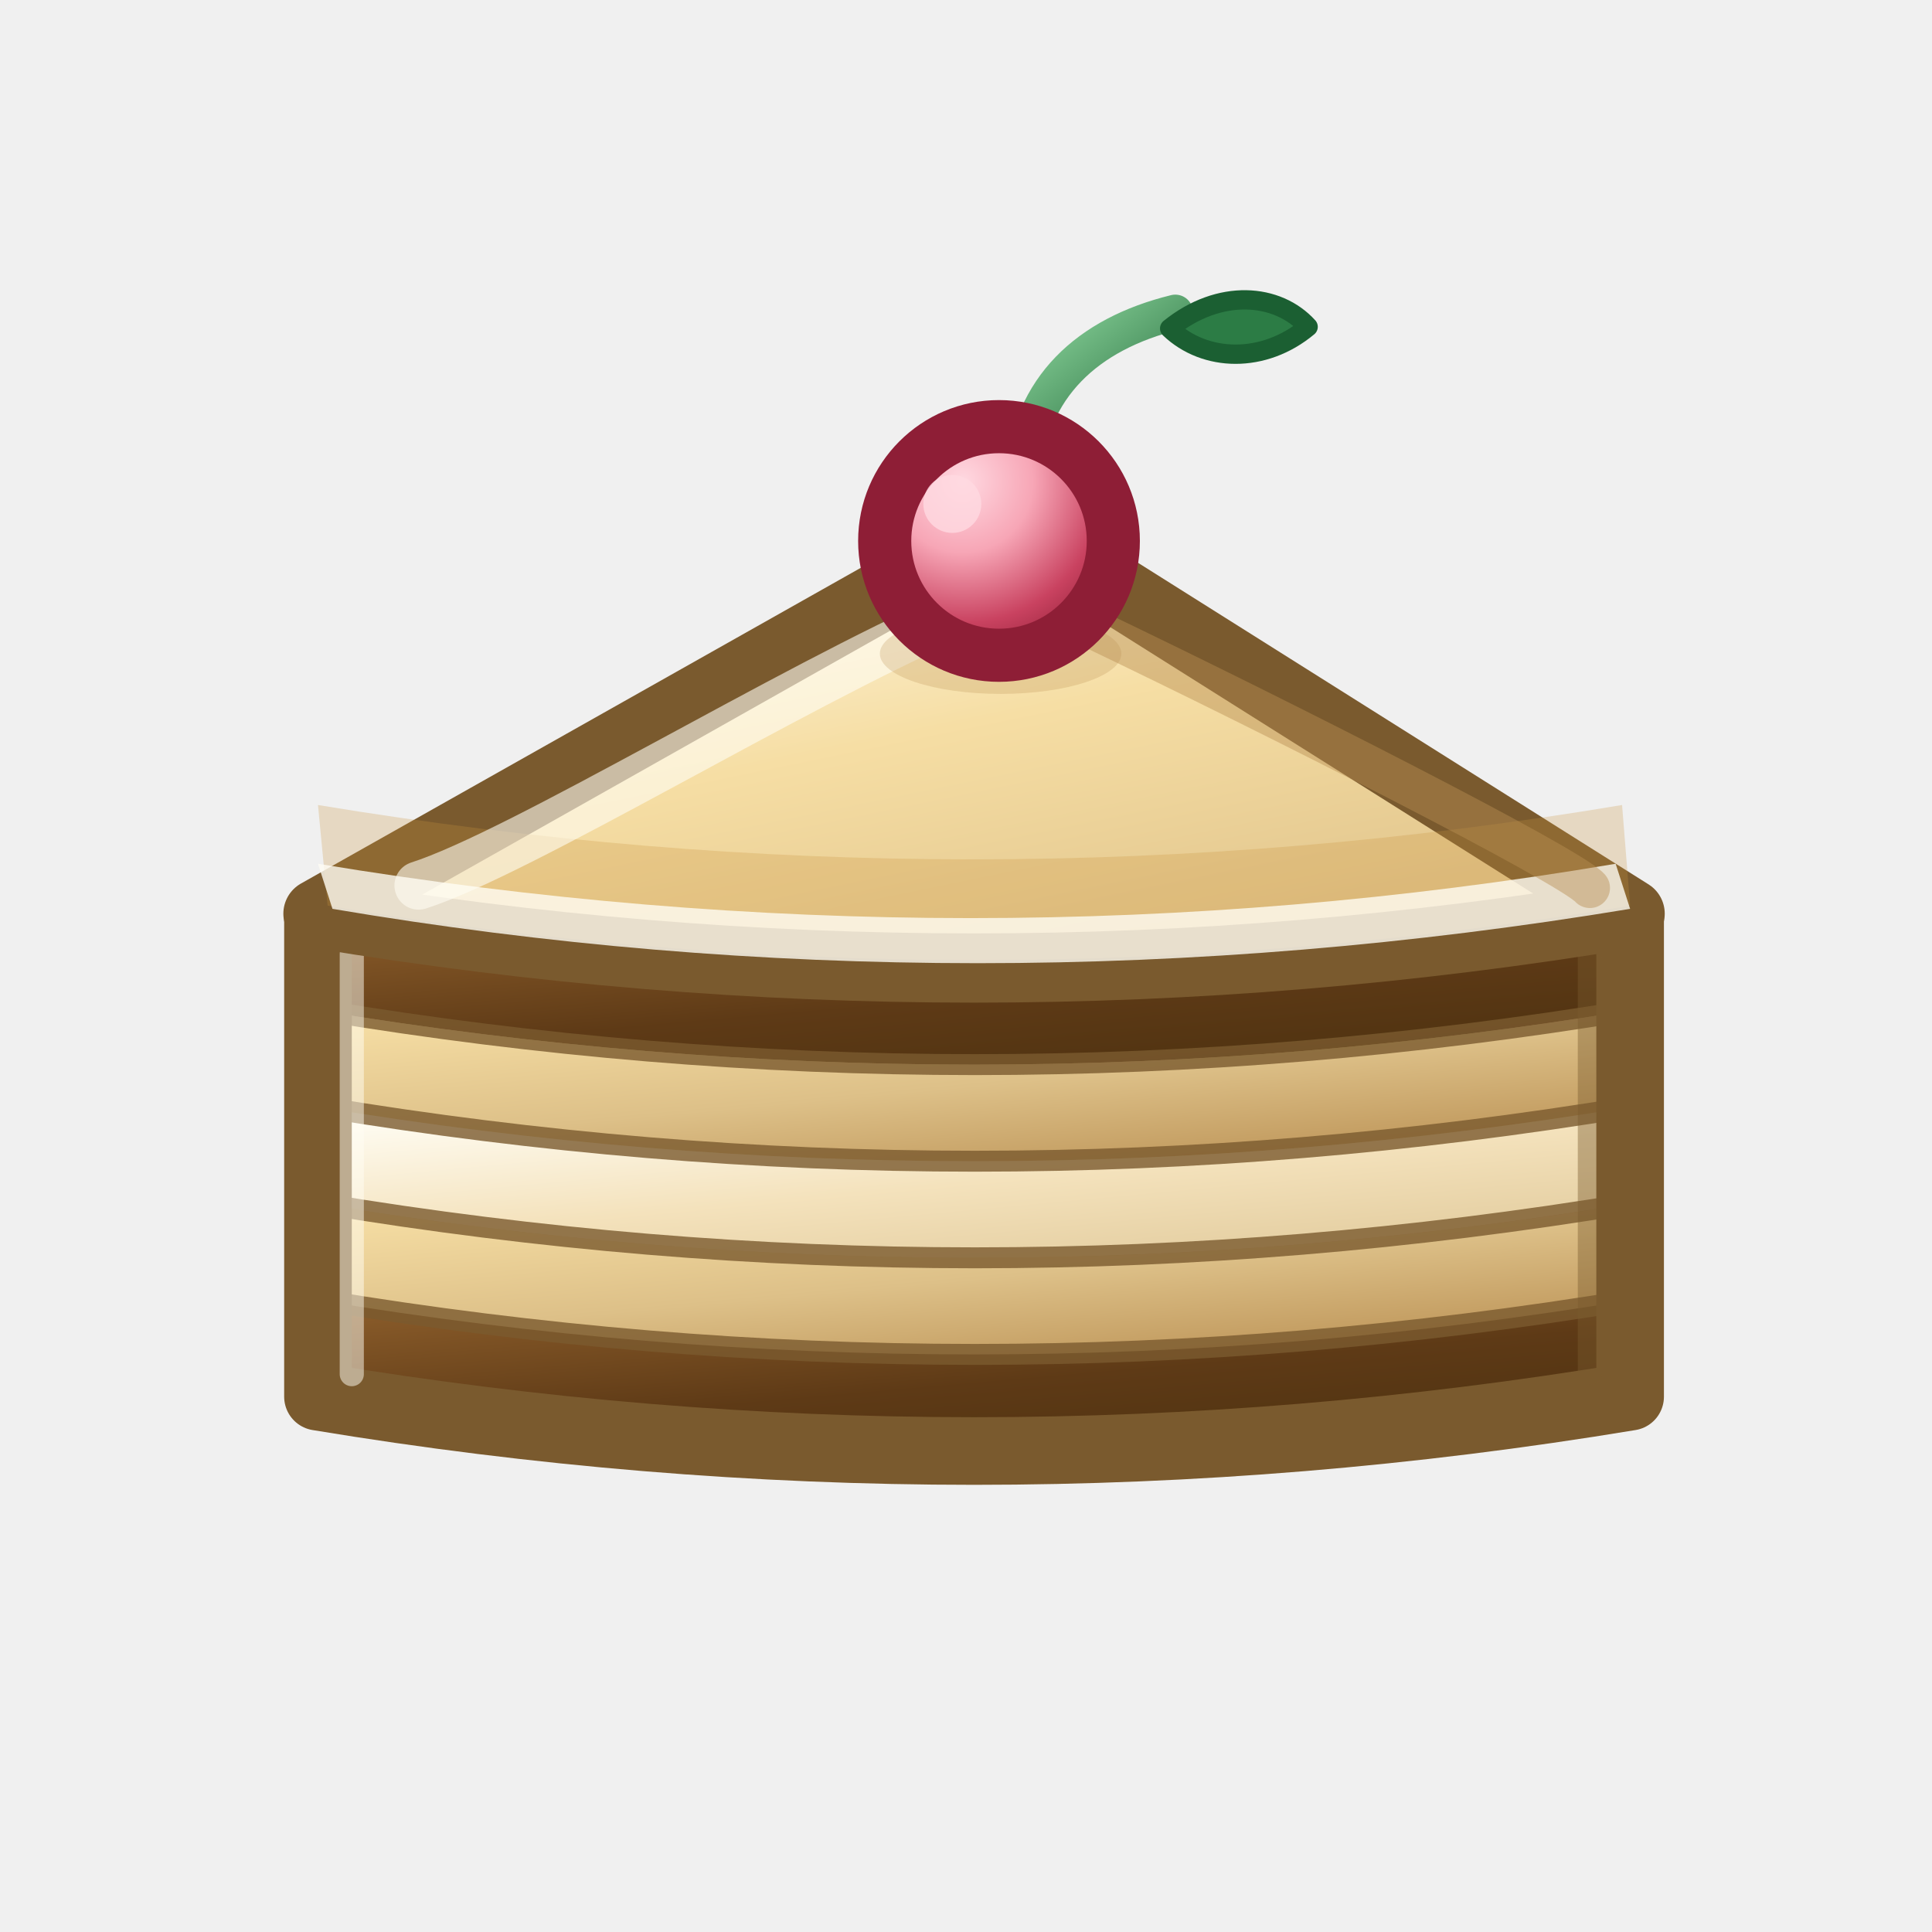
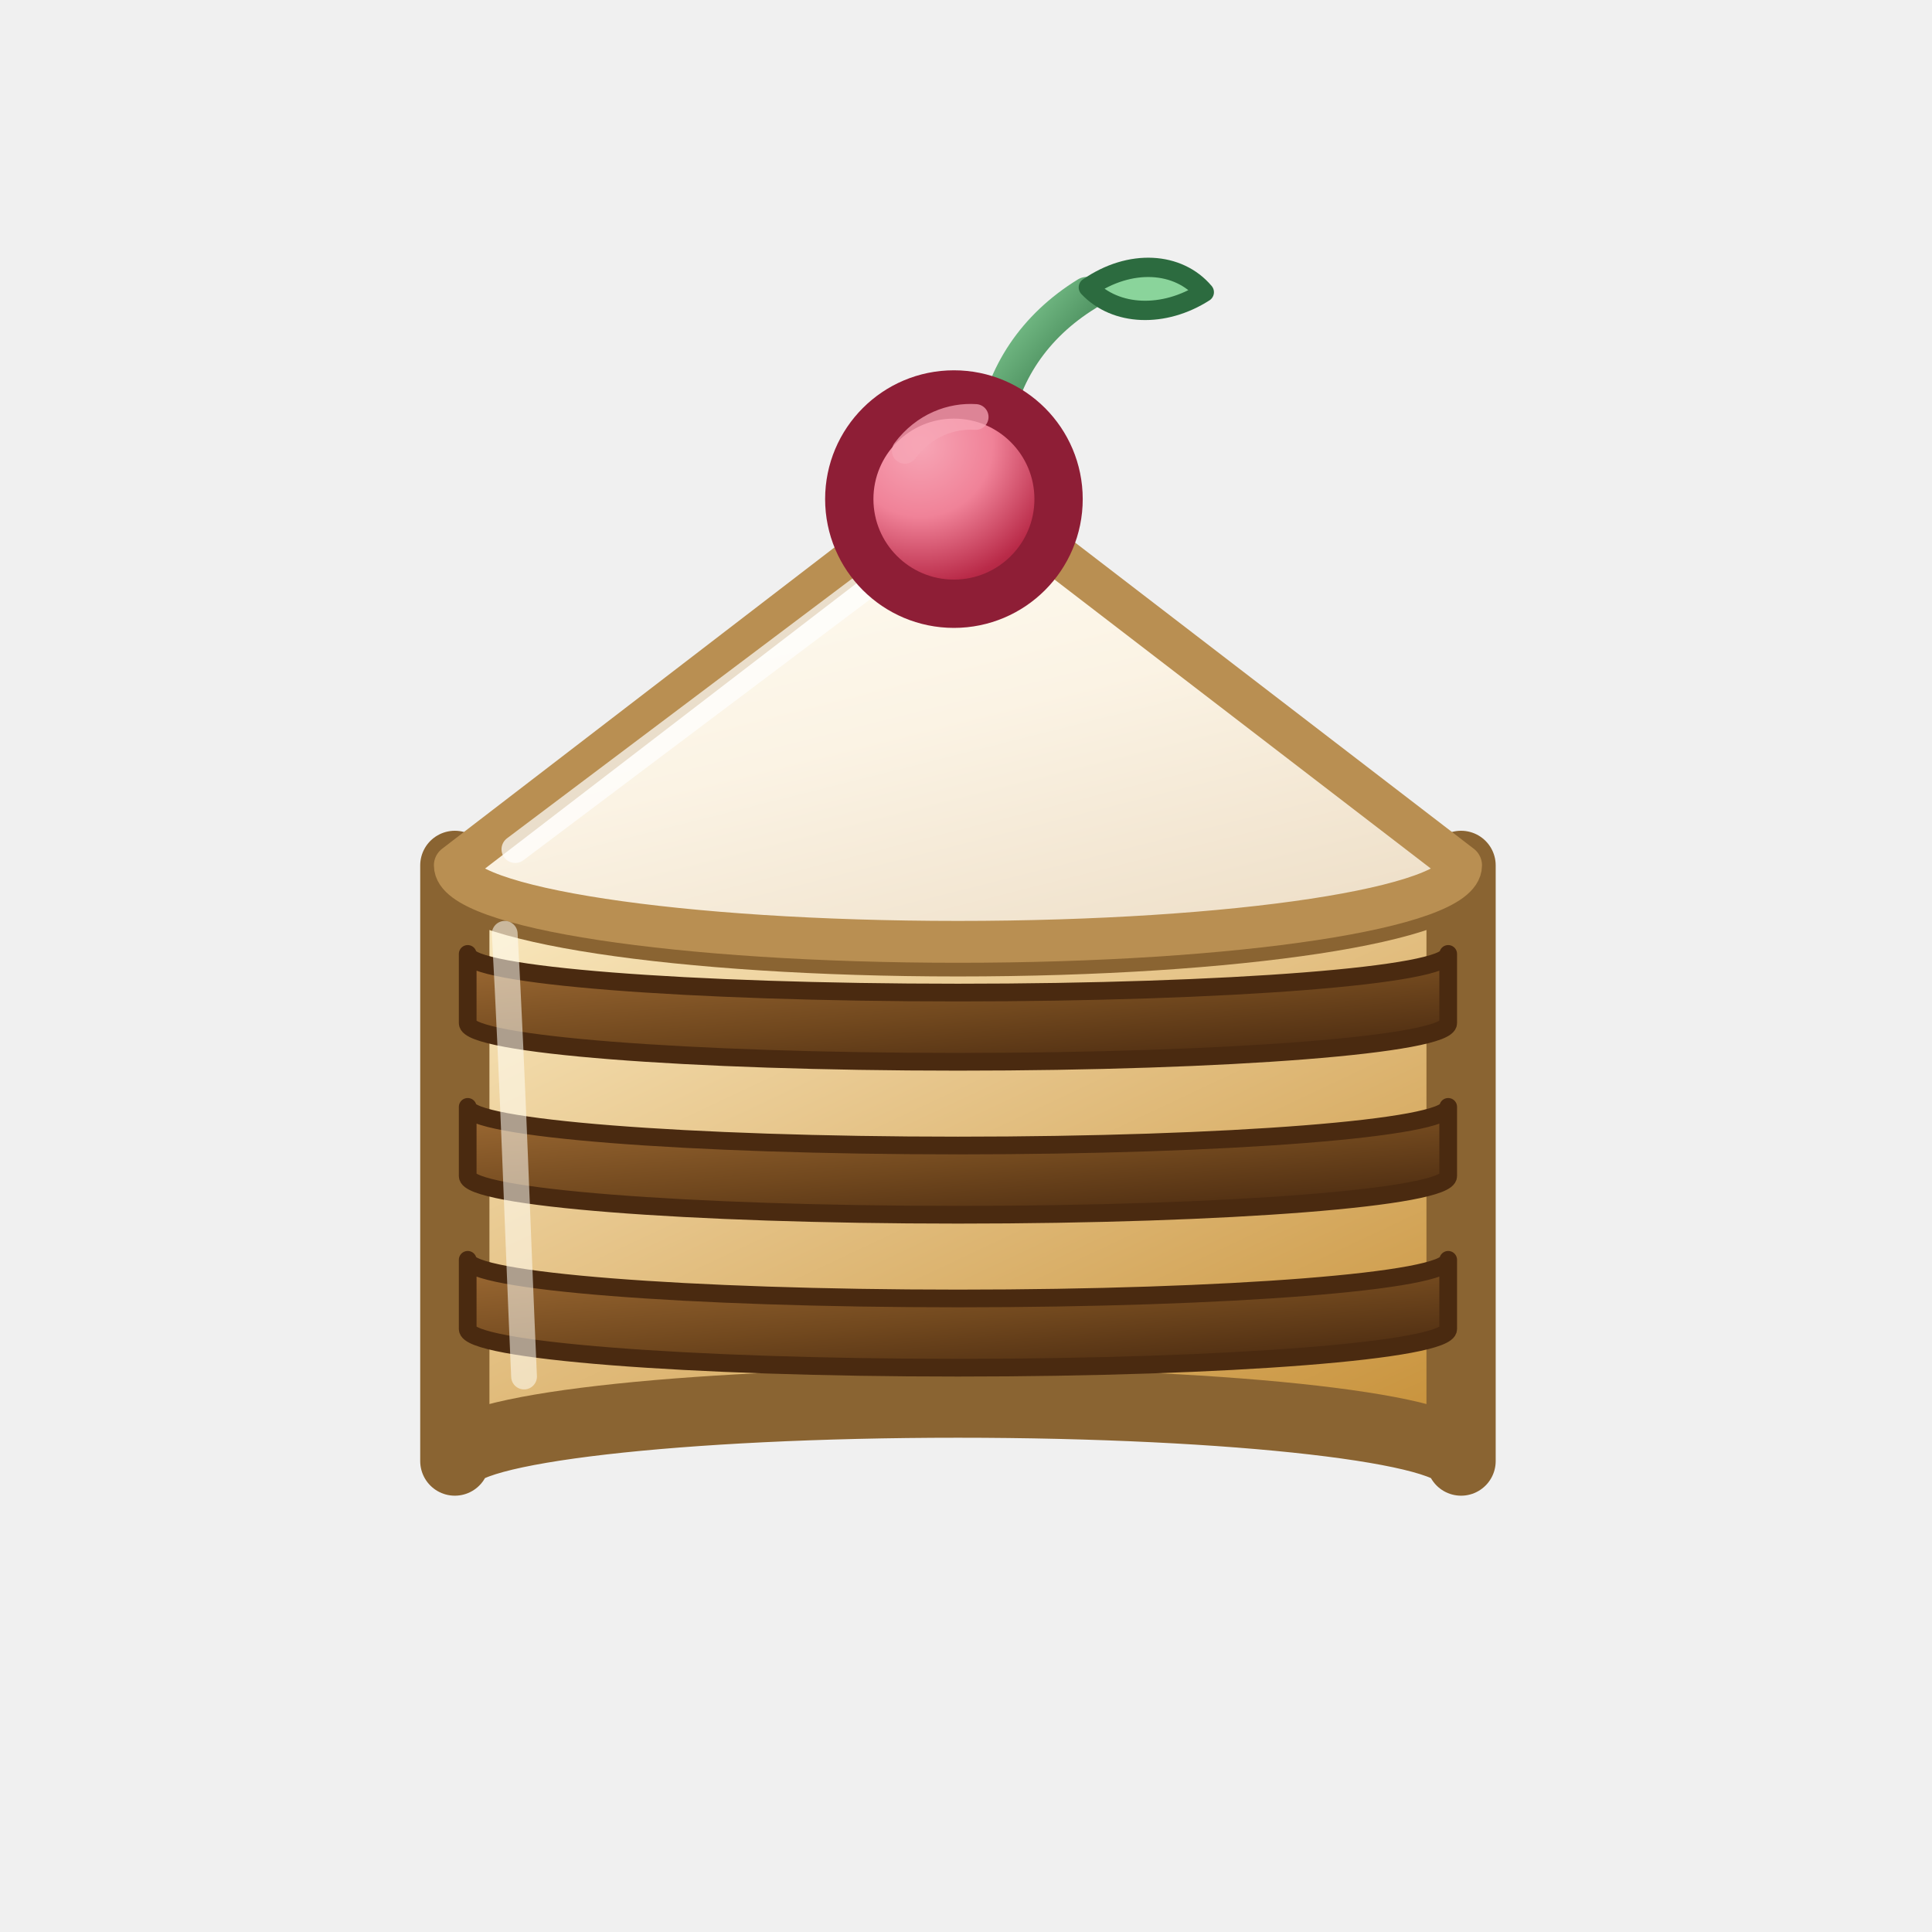
<svg xmlns="http://www.w3.org/2000/svg" viewBox="0 0 24 24" width="24" height="24" stroke-linecap="round" stroke-linejoin="round" role="img" aria-label="美食调">
  <defs>
-     <linearGradient id="gdTop" x1="0.2" y1="0" x2="0.8" y2="1">
+     <linearGradient id="gdTop" x1="0.25" y1="0" x2="0.8" y2="1">
      <stop offset="0" stop-color="#FFFDF4" />
-       <stop offset="0.46" stop-color="#F6DEA4" />
-       <stop offset="1" stop-color="#DDC088" />
+       <stop offset="0.5" stop-color="#FBF3E4" />
+       <stop offset="1" stop-color="#EEDFC8" />
    </linearGradient>
-     <linearGradient id="gdSponge" x1="0.1" y1="0" x2="0.9" y2="1">
-       <stop offset="0" stop-color="#F6DEA4" />
-       <stop offset="0.5" stop-color="#DDC088" />
-       <stop offset="1" stop-color="#B98F52" />
-     </linearGradient>
-     <linearGradient id="gdCream" x1="0.1" y1="0" x2="0.9" y2="1">
-       <stop offset="0" stop-color="#FFFDF4" />
-       <stop offset="0.5" stop-color="#F4E2BC" />
-       <stop offset="1" stop-color="#E0C99A" />
+     <linearGradient id="gdFront" x1="0.05" y1="0" x2="0.85" y2="1">
+       <stop offset="0" stop-color="#FBEBC2" />
+       <stop offset="0.42" stop-color="#E7C68C" />
+       <stop offset="1" stop-color="#C9943E" />
    </linearGradient>
    <linearGradient id="gdChoco" x1="0.1" y1="0" x2="0.85" y2="1">
-       <stop offset="0" stop-color="#8A5C2A" />
-       <stop offset="0.55" stop-color="#5E3A16" />
-       <stop offset="1" stop-color="#4E3210" />
+       <stop offset="0" stop-color="#9A6832" />
+       <stop offset="0.55" stop-color="#71481E" />
+       <stop offset="1" stop-color="#4A2A10" />
    </linearGradient>
    <radialGradient id="gdCherry" cx="0.34" cy="0.24" r="0.86">
-       <stop offset="0" stop-color="#FFD9E1" />
-       <stop offset="0.36" stop-color="#F7A6B6" />
-       <stop offset="0.72" stop-color="#C94260" />
+       <stop offset="0" stop-color="#F7A6B6" />
+       <stop offset="0.4" stop-color="#F08298" />
+       <stop offset="0.78" stop-color="#B92A48" />
      <stop offset="1" stop-color="#8E1E36" />
    </radialGradient>
-     <linearGradient id="gdStem" x1="0.1" y1="0" x2="0.85" y2="1">
+     <linearGradient id="gdStem" x1="0" y1="0" x2="0.8" y2="1">
      <stop offset="0" stop-color="#8AD49B" />
-       <stop offset="1" stop-color="#1B5F32" />
+       <stop offset="1" stop-color="#2C6B3F" />
    </linearGradient>
  </defs>
-   <path d="M 3.95 11.35 Q 12.1 12.7 20.25 11.35 L 20.25 17.35 Q 12.1 18.7 3.95 17.35 Z" fill="url(#gdSponge)" />
-   <path d="M 3.95 11.35 Q 12.1 12.7 20.25 11.35 L 20.25 12.55 Q 12.1 13.9 3.95 12.55 Z" fill="url(#gdChoco)" stroke="none" />
-   <path d="M 3.95 12.55 Q 12.1 13.9 20.25 12.55 L 20.25 13.75 Q 12.1 15.1 3.95 13.75 Z" fill="url(#gdSponge)" stroke="none" />
-   <path d="M 3.95 13.75 Q 12.1 15.1 20.25 13.75 L 20.25 14.95 Q 12.1 16.3 3.95 14.95 Z" fill="url(#gdCream)" stroke="none" />
-   <path d="M 3.95 14.95 Q 12.1 16.3 20.25 14.95 L 20.25 16.15 Q 12.1 17.5 3.95 16.15 Z" fill="url(#gdSponge)" stroke="none" />
-   <path d="M 3.95 16.15 Q 12.1 17.5 20.25 16.15 L 20.25 17.35 Q 12.1 18.7 3.95 17.35 Z" fill="url(#gdChoco)" stroke="none" />
-   <path d="M 3.99 12.55 Q 12.1 13.9 20.25 12.55" fill="none" stroke="#7A5A2E" stroke-width="0.26" opacity="0.8" />
-   <path d="M 3.99 13.75 Q 12.1 15.1 20.25 13.75" fill="none" stroke="#7A5A2E" stroke-width="0.26" opacity="0.8" />
-   <path d="M 3.99 14.95 Q 12.1 16.3 20.25 14.95" fill="none" stroke="#7A5A2E" stroke-width="0.26" opacity="0.8" />
-   <path d="M 3.99 16.15 Q 12.1 17.5 20.25 16.15" fill="none" stroke="#7A5A2E" stroke-width="0.26" opacity="0.8" />
-   <path d="M 3.95 11.35 Q 12.1 12.7 20.25 11.35 L 20.25 17.35 Q 12.1 18.7 3.95 17.35 Z" fill="none" stroke="#7A5A2E" stroke-width="0.84" />
-   <path d="M 4.37 11.85 L 4.37 17.07" fill="none" stroke="#FFFDF4" stroke-width="0.3" opacity="0.5" />
-   <path d="M 19.75 11.9 L 19.75 17.05" fill="none" stroke="#7A5A2E" stroke-width="0.3" opacity="0.42" />
-   <path d="M 12.55 6.5 L 20.25 11.35 Q 12.1 12.7 3.95 11.35 Z" fill="url(#gdTop)" stroke="#7A5A2E" stroke-width="0.86" />
-   <path d="M 4.07 11.25 Q 12.1 12.6 20.25 11.25 L 20.15 10 Q 12.1 11.35 3.95 10 Z" fill="#C9943E" stroke="none" opacity="0.26" />
-   <path d="M 4.13 11.29 Q 12.1 12.64 20.25 11.29 L 20.07 10.73 Q 12.1 12.08 3.95 10.73 Z" fill="#FFFDF4" stroke="none" opacity="0.8" />
-   <path d="M 11.85 7.65 C 9.8 8.55 6.45 10.6 5.2 11" fill="none" stroke="#FFFDF4" stroke-width="0.6" opacity="0.6" />
-   <path d="M 13.55 7.8 C 15.85 8.9 19.5 10.75 19.75 11.03" fill="none" stroke="#B98F52" stroke-width="0.5" opacity="0.45" />
-   <ellipse cx="12.43" cy="8.12" rx="1.5" ry="0.5" fill="#B98F52" opacity="0.26" />
-   <path d="M 12.71 5.9 C 12.79 4.82 13.5 4.15 14.6 3.88" fill="none" stroke="url(#gdStem)" stroke-width="0.44" />
-   <path d="M 14.53 4.08 C 15.15 3.58 15.87 3.64 16.25 4.06 C 15.7 4.52 14.97 4.5 14.53 4.08 Z" fill="#2C7C45" stroke="#1B5F32" stroke-width="0.24" />
-   <circle cx="12.41" cy="6.72" r="1.42" fill="url(#gdCherry)" stroke="#8E1E36" stroke-width="0.66" />
-   <circle cx="11.83" cy="6.26" r="0.36" fill="#FFD9E1" opacity="0.8" />
+   <path d="M 5.65 10.75 A 6.25 0.95 0 0 0 18.15 10.75 L 18.15 18.15 A 6.25 0.72 0 0 0 5.65 18.15 Z" fill="url(#gdFront)" stroke="#8A6432" stroke-width="0.86" />
+   <path d="M 5.65 10.75 A 6.25 0.95 0 0 0 18.15 10.75 L 11.9 5.95 Z" fill="url(#gdTop)" stroke="#B98F52" stroke-width="0.52" />
+   <path d="M 5.81 11.85 A 6.09 0.48 0 0 0 17.99 11.85 L 17.99 12.71 A 6.09 0.48 0 0 1 5.81 12.71 Z" fill="url(#gdChoco)" stroke="#4A2A10" stroke-width="0.22" />
+   <path d="M 5.81 13.75 A 6.09 0.48 0 0 0 17.99 13.75 L 17.99 14.61 A 6.09 0.48 0 0 1 5.81 14.61 Z" fill="url(#gdChoco)" stroke="#4A2A10" stroke-width="0.22" />
+   <path d="M 5.81 15.65 A 6.09 0.48 0 0 0 17.99 15.65 L 17.99 16.51 A 6.09 0.48 0 0 1 5.81 16.51 Z" fill="url(#gdChoco)" stroke="#4A2A10" stroke-width="0.22" />
+   <path d="M 6.27 11.6 C 6.37 13.4 6.43 15.3 6.51 17.1" fill="none" stroke="#FFFDF4" stroke-width="0.32" opacity="0.55" />
+   <path d="M 6.4 10.55 L 11.45 6.75" fill="none" stroke="#FFFFFF" stroke-width="0.34" opacity="0.7" />
+   <path d="M 12.35 5.35 C 12.45 4.65 12.85 4.05 13.5 3.65" fill="none" stroke="url(#gdStem)" stroke-width="0.42" />
+   <circle cx="11.85" cy="6.2" r="1.3" fill="url(#gdCherry)" stroke="#8E1E36" stroke-width="0.6" />
+   <path d="M 11.24 5.6 C 11.48 5.28 11.82 5.16 12.12 5.18" fill="none" stroke="#F7A6B6" stroke-width="0.32" opacity="0.75" />
+   <path d="M 13.52 3.57 C 14.04 3.21 14.64 3.25 14.96 3.63 C 14.46 3.95 13.86 3.93 13.52 3.57 Z" fill="#8AD49B" stroke="#2C6B3F" stroke-width="0.24" />
</svg>
